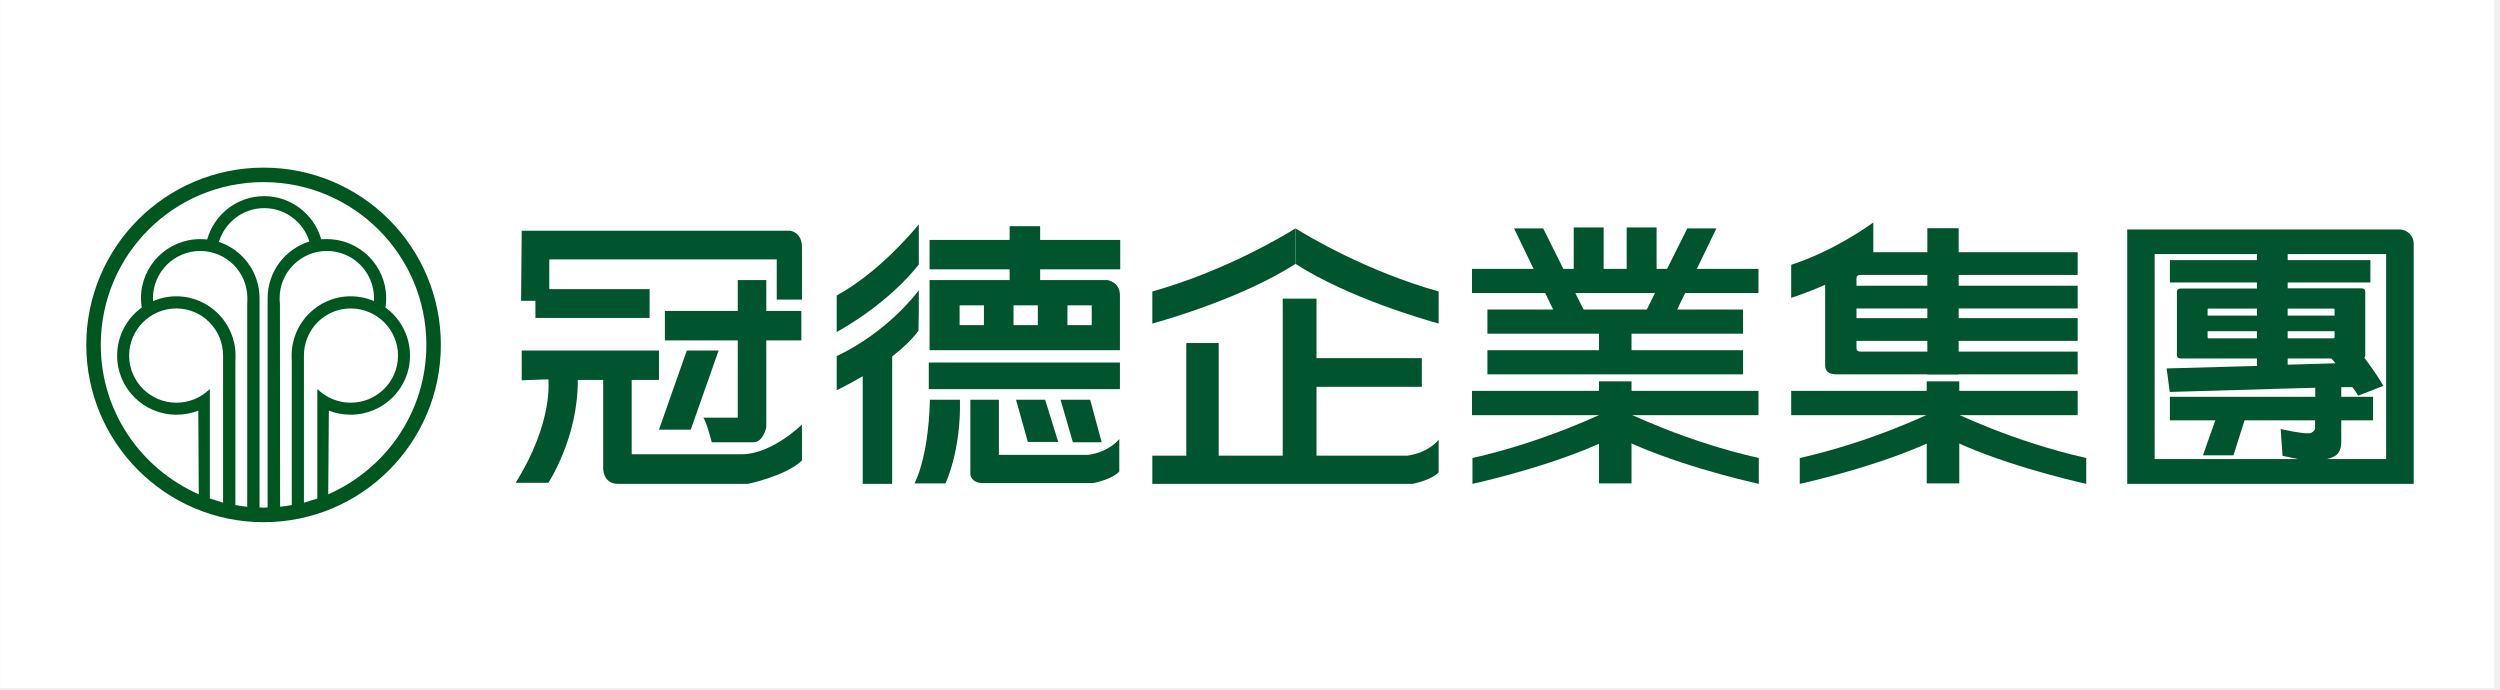
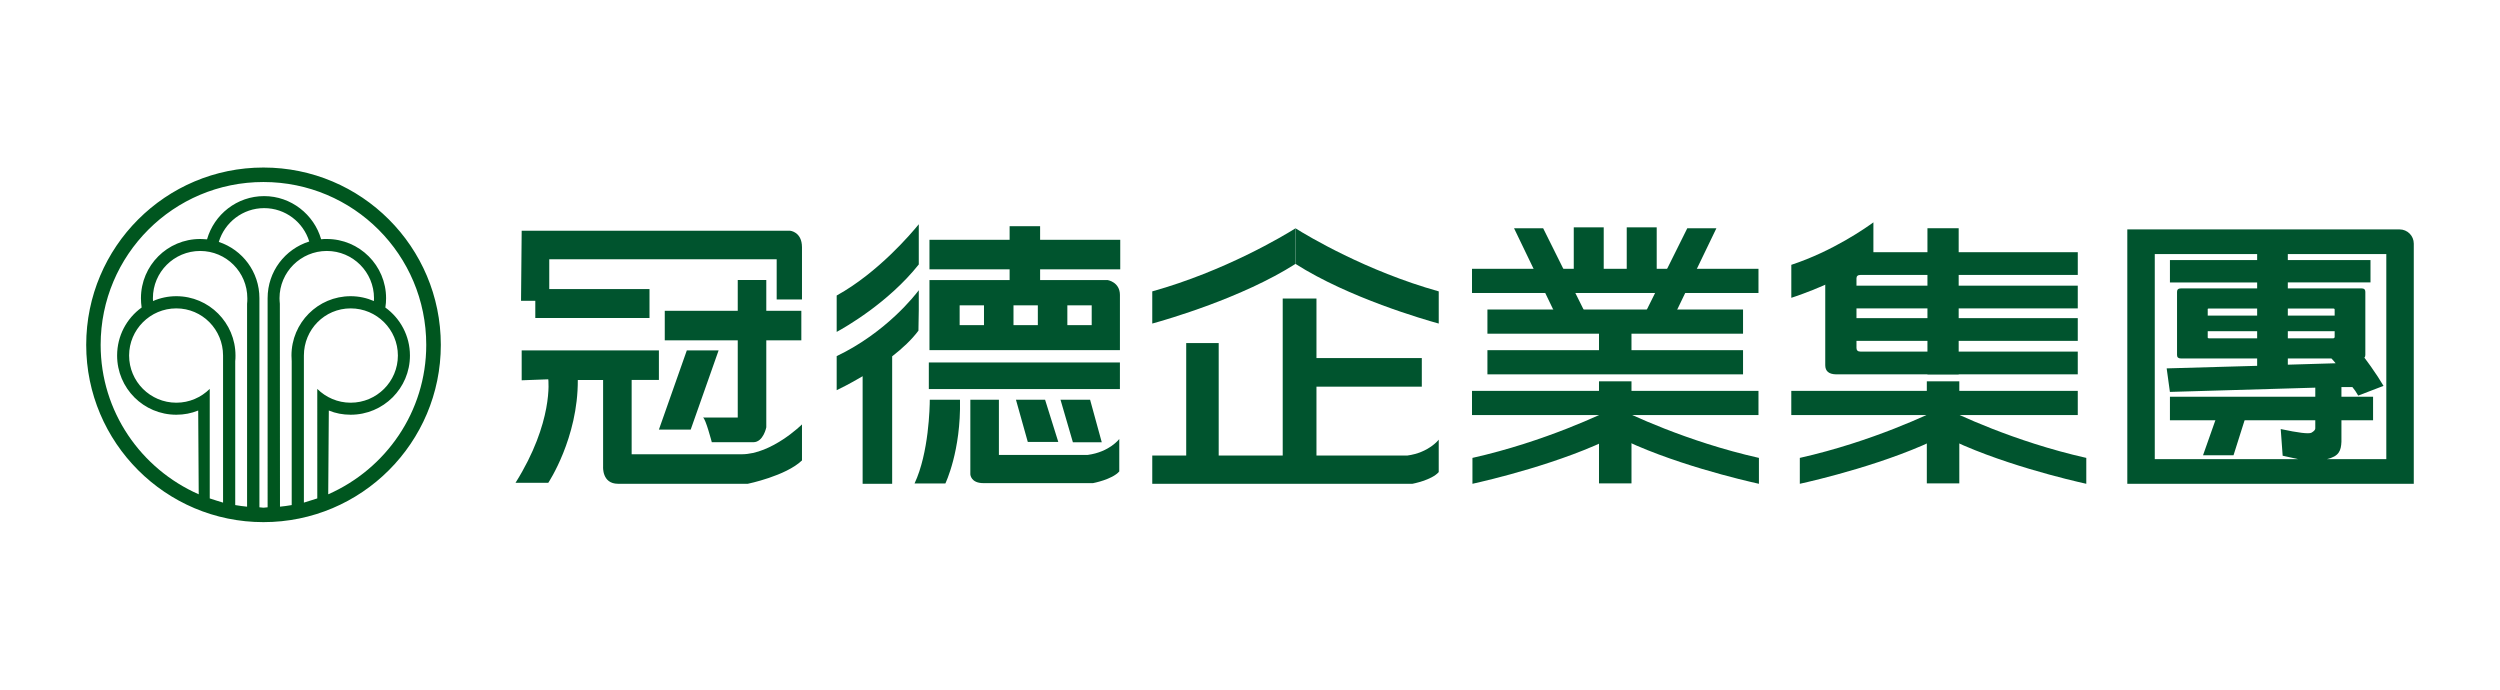
- <svg xmlns="http://www.w3.org/2000/svg" width="232" height="64" viewBox="34.24 552.63 160.46 44.27" fill="none">
-   <defs>
-     <clipPath id="clip7_2065_114237">
-       <rect width="232" height="64" fill="white" transform="translate(34.24 552.63) scale(0.69)" />
-     </clipPath>
-   </defs>
-   <g id="å å¾·ä¼æ¥­éå-03 1" clip-path="url(#clip7_2065_114237)">
-     <path id="Vector_127" d="M194.7 552.63H34.24V596.9H194.7V552.63Z" fill="white" />
-     <g id="Group_33">
-       <g id="Group_34">
-         <g id="Group_35">
-           <path id="Vector_128" d="M93.85 577.61H106.12V575.9H93.85V577.61ZM101 567.15H99.04V568.03H93.9V569.92H99.04V570.61H93.9V575.11H106.12V571.57C106.12 570.74 105.33 570.61 105.33 570.61H101V569.92H106.14V568.03H101V567.15ZM97.39 573.5H95.83V572.23H97.39V573.5ZM102.75 572.23H104.31V573.5H102.75V572.23ZM100.85 573.5H99.29V572.23H100.85V573.5ZM101.32 578.29H99.45L100.21 581H102.16L101.32 578.29ZM104.06 581.83H98.35V578.29H96.52V583.08C96.52 583.08 96.54 583.64 97.35 583.64H104.39C104.39 583.64 105.62 583.42 106.08 582.89V580.81C106.08 580.81 105.45 581.65 104.06 581.83ZM104.21 578.29H102.31L103.1 581.02H104.95L104.21 578.29ZM93.92 578.29C93.91 578.75 93.86 581.71 92.94 583.66H94.92C94.92 583.66 95.93 581.58 95.85 578.29H93.92ZM93.21 572.53V571.26C93 571.55 91.14 573.97 87.94 575.49V577.68C88.06 577.62 88.74 577.29 89.61 576.78V583.69H91.5V575.51C92.15 575.01 92.75 574.45 93.19 573.86L93.21 572.53ZM93.21 569.61L93.21 569.61V567.03C92.77 567.57 90.61 570.13 87.94 571.6V573.94C88.45 573.66 91.25 572.08 93.21 569.61Z" fill="#00542E" />
-         </g>
-         <g id="Group_36">
-           <path id="Vector_129" d="M84.94 567.44H67.72L67.68 571.94H68.6V573.04H75.93V571.19H69.49V569.28H84.09V571.86H85.71V568.5C85.71 567.51 84.94 567.44 84.94 567.44Z" fill="#00542E" />
-           <path id="Vector_130" d="M81.59 570.61V572.59H76.91V574.48H81.59V579.44H79.36C79.53 579.5 79.92 581.02 79.92 581.02H82.59C83.23 581.02 83.42 580.06 83.42 580.06V574.48H85.67V572.59H83.42V570.61H81.59Z" fill="#00542E" />
-           <path id="Vector_131" d="M78.57 580.21L80.36 575.13H78.32L76.53 580.21H78.57Z" fill="#00542E" />
-           <path id="Vector_132" d="M74.78 581.79V577.02H76.53V575.13H67.72V577.04L69.43 576.98C69.43 576.98 69.78 579.71 67.33 583.62H69.43C69.43 583.62 71.34 580.75 71.32 577.02H72.95V582.58C72.95 582.58 72.86 583.69 73.91 583.69H82.24C82.24 583.69 84.67 583.19 85.71 582.19V579.88C85.71 579.88 83.78 581.79 81.84 581.79L74.78 581.79Z" fill="#00542E" />
-         </g>
-         <g id="Group_37">
-           <g id="Group_38">
-             <path id="Vector_133" d="M116.57 582.55V571.8H118.74V575.62H125.5V577.46H118.74V582.55L116.57 582.55ZM110.38 582.55V574.65H112.46V582.55H110.38Z" fill="#00542E" />
-           </g>
-           <g id="Group_39">
-             <path id="Vector_134" d="M117.39 569.57L117.39 569.57V567.29C118.16 567.77 121.92 570.03 126.58 571.34V573.4C125.69 573.15 120.81 571.76 117.39 569.57Z" fill="#00542E" />
-             <path id="Vector_135" d="M117.39 569.57L117.39 569.57V567.29C116.62 567.77 112.86 570.03 108.2 571.34V573.4C109.09 573.15 113.97 571.76 117.39 569.57Z" fill="#00542E" />
-           </g>
-           <path id="Vector_136" d="M124.56 581.88H108.2V583.69H124.9C124.9 583.69 126.13 583.46 126.58 582.94V580.86C126.58 580.86 125.96 581.69 124.56 581.88Z" fill="#00542E" />
-         </g>
-         <g id="Group_40">
-           <g id="Group_41">
-             <path id="Vector_137" d="M175.64 581.86H177.6L178.36 579.46H176.49L175.64 581.86Z" fill="#00542E" />
-             <path id="Vector_138" d="M170.78 567.36C170.78 567.65 170.78 583.69 170.78 583.69C170.78 583.69 170.84 583.69 170.94 583.69H189.13C189.16 583.69 189.17 583.69 189.17 583.69V568.27C189.17 567.77 188.76 567.36 188.26 567.36H170.78ZM181.08 572.44H184.01C184.06 572.44 184.09 572.46 184.09 572.51V572.89H181.08V572.44ZM181.08 573.89H184.09V574.26C184.09 574.31 184.06 574.34 184.01 574.35H181.08V573.89ZM181.08 575.64H183.88C183.97 575.73 184.05 575.83 184.15 575.95L181.08 576.04V575.64ZM182.84 578.1H173.52V579.61H182.84V580.14C182.84 580.22 182.76 580.31 182.6 580.41C182.42 580.5 181.76 580.42 180.63 580.17L180.75 581.89C181.13 581.97 181.46 582.04 181.75 582.1H172.54C172.54 582.1 172.54 569.07 172.54 568.94C172.69 568.94 179.11 568.94 179.11 568.94V569.33H173.52V570.76H179.11V571.15H174.22C174.06 571.15 173.97 571.22 173.97 571.37V575.42C173.97 575.57 174.06 575.64 174.22 575.64H179.11V576.12L173.31 576.28L173.51 577.79C173.51 577.79 178.76 577.64 181.39 577.56C182.26 577.53 182.85 577.52 182.85 577.52V578.1H182.84ZM175.94 572.89V572.51C175.93 572.46 175.95 572.44 176 572.44H179.11V572.89H175.94ZM179.11 573.89V574.35H176C175.95 574.34 175.93 574.31 175.94 574.26V573.89H179.11ZM186.87 576.82C186.57 576.37 186.25 575.92 186 575.59C186.04 575.55 186.06 575.5 186.06 575.42V571.36C186.06 571.22 185.97 571.14 185.81 571.14H181.08V570.76H186.39V569.33H181.08V568.94H187.11C187.11 568.94 187.26 568.94 187.4 568.94C187.4 569.06 187.4 569.18 187.4 569.18V582.1H183.59C184.38 581.92 184.5 581.55 184.52 580.99V579.61H186.56V578.1H184.52V577.48H185.23C185.35 577.63 185.48 577.81 185.6 578.03L187.22 577.4C187.12 577.21 186.99 577.02 186.87 576.82Z" fill="#00542E" />
+ <svg xmlns="http://www.w3.org/2000/svg" width="232" height="64" viewBox="0 0 232 64" fill="none">
+   <rect width="232" height="64" fill="#515151" />
+   <g id="pc">
+     <path d="M-4491.5 -18896C-4491.5 -18897.1 -4490.6 -18898 -4489.5 -18898H50716.5C50717.6 -18898 50718.5 -18897.1 50718.5 -18896V16874C50718.5 16875.1 50717.6 16876 50716.5 16876H-4489.5C-4490.6 16876 -4491.5 16875.1 -4491.5 16874V-18896Z" fill="#888888" />
+     <path d="M-4489.5 -18898V-18897H50716.5V-18898V-18899H-4489.5V-18898ZM50718.5 -18896H50717.5V16874H50718.5H50719.5V-18896H50718.5ZM50716.5 16876V16875H-4489.5V16876V16877H50716.5V16876ZM-4491.5 16874H-4490.5V-18896H-4491.5H-4492.5V16874H-4491.5ZM-4489.5 16876V16875C-4490.05 16875 -4490.5 16874.6 -4490.5 16874H-4491.5H-4492.5C-4492.5 16875.7 -4491.16 16877 -4489.5 16877V16876ZM50718.5 16874H50717.5C50717.5 16874.6 50717.1 16875 50716.5 16875V16876V16877C50718.2 16877 50719.5 16875.7 50719.5 16874H50718.5ZM50716.5 -18898V-18897C50717.1 -18897 50717.5 -18896.6 50717.5 -18896H50718.5H50719.5C50719.5 -18897.7 50718.2 -18899 50716.5 -18899V-18898ZM-4489.5 -18898V-18899C-4491.16 -18899 -4492.5 -18897.7 -4492.5 -18896H-4491.5H-4490.5C-4490.5 -18896.6 -4490.05 -18897 -4489.5 -18897V-18898Z" fill="black" fill-opacity="0.1" />
+     <g id="ç¥ç¦è©&amp;LOGO">
+       <path d="M-3626.5 -3251C-3626.5 -3252.1 -3625.6 -3253 -3624.5 -3253H1969.5C1970.6 -3253 1971.5 -3252.1 1971.5 -3251V8035C1971.5 8036.1 1970.6 8037 1969.5 8037H-3624.5C-3625.6 8037 -3626.5 8036.1 -3626.5 8035V-3251Z" fill="#6E6E6E" />
+       <path d="M-3624.5 -3253V-3252H1969.5V-3253V-3254H-3624.5V-3253ZM1971.5 -3251H1970.5V8035H1971.5H1972.5V-3251H1971.5ZM1969.5 8037V8036H-3624.5V8037V8038H1969.5V8037ZM-3626.5 8035H-3625.5V-3251H-3626.5H-3627.5V8035H-3626.5ZM-3624.5 8037V8036C-3625.05 8036 -3625.5 8035.55 -3625.5 8035H-3626.5H-3627.5C-3627.5 8036.66 -3626.16 8038 -3624.5 8038V8037ZM1971.5 8035H1970.5C1970.5 8035.55 1970.05 8036 1969.5 8036V8037V8038C1971.16 8038 1972.5 8036.66 1972.5 8035H1971.5ZM1969.5 -3253V-3252C1970.05 -3252 1970.5 -3251.55 1970.5 -3251H1971.5H1972.5C1972.5 -3252.66 1971.16 -3254 1969.5 -3254V-3253ZM-3624.5 -3253V-3254C-3626.16 -3254 -3627.5 -3252.66 -3627.5 -3251H-3626.5H-3625.5C-3625.5 -3251.55 -3625.05 -3252 -3624.5 -3252V-3253Z" fill="white" fill-opacity="0.1" />
+       <g id="pcç¥ç¦è©0824">
+         <g id="å+ ±åµå¤¥ä¼´_02_3">
+           <mask id="path-5-inside-1_2065_114237" fill="white">
+             <path d="M-49.5 -40H1006.5V104H-49.5V-40Z" />
+           </mask>
+           <path d="M-49.5 -40H1006.5V104H-49.5V-40Z" fill="white" />
+           <path d="M1006.5 104V103H-49.5V104V105H1006.5V104Z" fill="#D9D9D9" mask="url(#path-5-inside-1_2065_114237)" />
+           <g id="å å¾·ä¼æ¥­éå-03 1" clip-path="url(#clip0_2065_114237)">
+             <path id="Vector" d="M232 0H0V64H232V0Z" fill="white" />
+             <g id="Group">
+               <g id="Group_2">
+                 <g id="Group_3">
+                   <path id="Vector_2" d="M86.195 36.104H103.928V33.635H86.195V36.104ZM96.522 20.99H93.692V22.254H86.254V24.994H93.692V25.988H86.254V32.491H103.929V27.373C103.929 26.169 102.785 25.988 102.785 25.988H96.522V24.994H103.959V22.254H96.522V20.99ZM91.314 30.172H89.055V28.336H91.314V30.172ZM99.05 28.336H101.31V30.172H99.05V28.336ZM96.311 30.172H94.052V28.336H96.311V30.172ZM96.984 37.097H94.281L95.379 41.011H98.209L96.984 37.097ZM100.948 42.215H92.698V37.097H90.047V44.021C90.047 44.021 90.079 44.834 91.254 44.834H101.431C101.431 44.834 103.207 44.503 103.869 43.75V40.74C103.868 40.74 102.966 41.945 100.948 42.215ZM101.161 37.097H98.415L99.564 41.041H102.243L101.161 37.097ZM86.284 37.097C86.281 37.759 86.2 42.037 84.87 44.864H87.731C87.731 44.864 89.192 41.849 89.087 37.097H86.284ZM85.263 28.771V26.932C84.957 27.342 82.269 30.839 77.644 33.048V36.211C77.819 36.128 78.805 35.653 80.052 34.912V44.895H82.793V33.067C83.725 32.344 84.599 31.536 85.231 30.685L85.263 28.771ZM85.261 24.543L85.263 24.537V20.809C84.629 21.591 81.51 25.291 77.644 27.424V30.801C78.388 30.397 82.427 28.111 85.261 24.543Z" fill="#00542E" />
+                 </g>
+                 <g id="Group_4">
+                   <path id="Vector_3" d="M73.31 21.41H48.412L48.352 27.913H49.676V29.508H60.274V26.828H50.971V24.059H72.076V27.792H74.424V22.945C74.423 21.5 73.31 21.41 73.31 21.41Z" fill="#00542E" />
+                   <path id="Vector_4" d="M68.463 25.984V28.844H61.69V31.584H68.463V38.75H65.242C65.481 38.84 66.055 41.038 66.055 41.038H69.907C70.841 41.038 71.112 39.653 71.112 39.653V31.584H74.364V28.844H71.112V25.984H68.463Z" fill="#00542E" />
+                   <path id="Vector_5" d="M64.097 39.865L66.686 32.52H63.736L61.147 39.865H64.097Z" fill="#00542E" />
+                   <path id="Vector_6" d="M58.617 42.154V35.26H61.146V32.52H48.412V35.291L50.88 35.2C50.88 35.2 51.391 39.144 47.84 44.804H50.88C50.88 44.804 53.65 40.65 53.62 35.261H55.968V43.298C55.968 43.298 55.848 44.895 57.354 44.895H69.397C69.397 44.895 72.919 44.172 74.424 42.727V39.386C74.424 39.386 71.624 42.156 68.824 42.156L58.617 42.154Z" fill="#00542E" />
+                 </g>
+                 <g id="Group_5">
+                   <g id="Group_6">
+                     <path id="Vector_7" d="M119.036 43.254V27.707H122.168V33.228H131.944V35.885H122.168V43.255L119.036 43.254ZM110.08 43.254V31.834H113.095V43.254H110.08Z" fill="#00542E" />
+                   </g>
+                   <g id="Group_7">
+                     <path id="Vector_8" d="M120.224 24.489L120.223 24.485V21.188C121.329 21.88 126.77 25.152 133.515 27.04V30.026C132.219 29.669 125.169 27.645 120.224 24.489Z" fill="#00542E" />
+                     <path id="Vector_9" d="M120.221 24.489L120.222 24.485V21.188C119.116 21.88 113.675 25.152 106.93 27.04V30.026C108.227 29.669 115.277 27.645 120.221 24.489Z" fill="#00542E" />
+                   </g>
+                   <path id="Vector_10" d="M130.594 42.275H106.93V44.895H131.076C131.076 44.895 132.852 44.564 133.514 43.811V40.801C133.514 40.801 132.612 42.005 130.594 42.275Z" fill="#00542E" />
+                 </g>
+                 <g id="Group_8">
+                   <g id="Group_9">
+                     <path id="Vector_11" d="M204.441 42.249H207.271L208.369 38.777H205.666L204.441 42.249Z" fill="#00542E" />
+                     <path id="Vector_12" d="M197.414 21.289C197.414 21.71 197.414 44.896 197.414 44.896C197.414 44.896 197.495 44.896 197.649 44.896H223.941C223.98 44.896 223.999 44.896 223.999 44.896V22.608C223.999 21.879 223.408 21.289 222.68 21.289H197.414ZM212.31 28.632H216.536C216.616 28.632 216.656 28.667 216.656 28.738V29.29H212.31V28.632ZM212.31 30.737H216.656V31.263C216.656 31.334 216.616 31.377 216.536 31.395H212.31V30.737ZM212.31 33.264H216.356C216.476 33.387 216.606 33.536 216.746 33.711L212.31 33.843V33.264ZM214.858 36.817H201.37V39.001H214.858V39.763C214.858 39.886 214.738 40.017 214.498 40.158C214.238 40.281 213.289 40.167 211.651 39.816L211.831 42.291C212.371 42.414 212.85 42.519 213.27 42.607H199.963C199.963 42.607 199.963 23.763 199.963 23.579C200.173 23.579 209.463 23.579 209.463 23.579V24.132H201.37V26.211H209.463V26.764H202.389C202.149 26.764 202.029 26.869 202.029 27.08V32.949C202.029 33.16 202.149 33.265 202.389 33.265H209.463V33.949L201.067 34.186L201.367 36.37C201.367 36.37 208.953 36.148 212.748 36.037C214.014 36 214.859 35.975 214.859 35.975V36.817H214.858ZM204.877 29.29V28.738C204.857 28.668 204.887 28.632 204.967 28.632H209.463V29.29H204.877ZM209.463 30.737V31.395H204.967C204.887 31.378 204.857 31.334 204.877 31.263V30.737H209.463ZM220.671 34.973C220.241 34.313 219.778 33.665 219.413 33.184C219.473 33.131 219.503 33.052 219.503 32.947V27.078C219.503 26.867 219.383 26.762 219.143 26.762H212.309V26.209H219.982V24.132H212.309V23.579H221.03C221.03 23.579 221.24 23.579 221.449 23.579C221.449 23.75 221.449 23.921 221.449 23.921V42.607H215.935C217.074 42.344 217.245 41.809 217.285 41.002V39.002H220.221V36.818H217.285V35.922H218.303C218.483 36.132 218.663 36.395 218.842 36.712L221.19 35.809C221.031 35.536 220.854 35.254 220.671 34.973Z" fill="#00542E" />
+                   </g>
+                 </g>
+                 <g id="Group_10">
+                   <g id="Group_11">
+                     <path id="Vector_13" d="M149.937 40.442L149.936 40.438V37.785C151.042 38.341 156.483 40.975 163.228 42.493V44.896C161.931 44.609 154.881 42.982 149.937 40.442Z" fill="#00542E" />
+                     <path id="Vector_14" d="M149.934 40.442L149.935 40.438V37.785C148.829 38.341 143.388 40.975 136.643 42.493V44.896C137.94 44.609 144.99 42.982 149.934 40.442Z" fill="#00542E" />
+                   </g>
+                   <path id="Vector_15" d="M151.401 30.285V34.562H148.387V30.27L151.401 30.285Z" fill="#00542E" />
+                   <g id="Group_12">
+                     <path id="Vector_16" d="M143.206 21.184H140.504L144.543 29.565H147.373L143.206 21.184Z" fill="#00542E" />
+                     <path id="Vector_17" d="M152.412 29.565H155.242L159.281 21.184H156.579L152.412 29.565Z" fill="#00542E" />
+                   </g>
+                   <path id="Vector_18" d="M163.187 36.273H136.602V38.517H163.187V36.273Z" fill="#00542E" />
+                   <path id="Vector_19" d="M163.187 24.945H136.602V27.189H163.187V24.945Z" fill="#00542E" />
+                   <path id="Vector_20" d="M161.754 28.723H138.033V30.967H161.754V28.723Z" fill="#00542E" />
+                   <path id="Vector_21" d="M161.754 32.496H138.033V34.74H161.754V32.496Z" fill="#00542E" />
+                   <path id="Vector_22" d="M148.825 21.098H146.045V24.97H148.825V21.098Z" fill="#00542E" />
+                   <path id="Vector_23" d="M153.742 21.098H150.961V24.97H153.742V21.098Z" fill="#00542E" />
+                   <path id="Vector_24" d="M151.402 35.387H148.387V44.858H151.402V35.387Z" fill="#00542E" />
+                 </g>
+                 <g id="Group_13">
+                   <path id="Vector_25" d="M173.851 23.907L173.852 20.633C173.218 21.099 170.1 23.304 166.234 24.576V27.637C166.976 27.396 171.017 26.034 173.851 23.907Z" fill="#00542E" />
+                   <g id="Group_14">
+                     <path id="Vector_26" d="M180.317 40.442L180.316 40.438V37.785C181.422 38.341 186.863 40.975 193.608 42.493V44.896C192.311 44.609 185.261 42.982 180.317 40.442Z" fill="#00542E" />
+                     <path id="Vector_27" d="M180.314 40.442L180.315 40.438V37.785C179.209 38.341 173.768 40.975 167.023 42.493V44.896C168.32 44.609 175.37 42.982 180.314 40.442Z" fill="#00542E" />
+                   </g>
+                   <path id="Vector_28" d="M181.764 25.514H192.818V23.402H182.73H179.393H170.564C170.564 23.402 169.974 23.402 169.383 23.402C169.383 23.466 169.383 23.531 169.383 23.531V33.89C169.383 34.44 169.714 34.724 170.378 34.739H178.866H181.763H192.817V34.09V32.628C192.817 32.628 191.269 32.628 189.332 32.628C186.092 32.628 181.763 32.628 181.763 32.628H178.866H172.661C172.407 32.628 172.281 32.515 172.281 32.288V31.632H178.866H181.763H192.817V29.52H181.763H178.866H172.281V28.622H178.866H181.763H192.817V26.51H181.763H178.866H172.281V25.83C172.281 25.62 172.408 25.514 172.661 25.514H178.866H181.764Z" fill="#00542E" />
+                   <path id="Vector_29" d="M192.817 36.273H166.232V38.517H192.817V36.273Z" fill="#00542E" />
+                   <path id="Vector_30" d="M181.765 21.18H178.867V34.74H181.765V21.18Z" fill="#00542E" />
+                   <path id="Vector_31" d="M181.824 35.387H178.809V44.858H181.824V35.387Z" fill="#00542E" />
+                 </g>
+                 <path id="Vector_32" d="M24.447 15.547C15.374 15.547 8 22.911 8 32.006C8 41.083 15.374 48.454 24.447 48.454C33.544 48.454 40.908 41.083 40.908 32.006C40.907 22.911 33.543 15.547 24.447 15.547ZM20.7 46.643C20.277 46.51 19.866 46.392 19.464 46.253V36.089C18.663 36.877 17.579 37.371 16.363 37.371C13.939 37.371 11.981 35.406 11.981 32.993C11.981 30.586 13.938 28.618 16.363 28.618C18.776 28.618 20.7 30.586 20.7 32.993V46.643ZM22.928 28.196V47.02C22.551 46.983 22.195 46.934 21.829 46.871V33.517C21.849 33.359 21.853 33.182 21.853 32.993C21.853 29.957 19.396 27.487 16.362 27.487C15.597 27.487 14.858 27.649 14.2 27.937C14.193 27.857 14.189 27.754 14.189 27.673C14.189 25.253 16.152 23.289 18.575 23.289C20.997 23.289 22.952 25.253 22.952 27.673C22.953 27.857 22.953 28.011 22.928 28.196ZM24.835 47.078C24.707 47.078 24.591 47.115 24.447 47.115C24.329 47.115 24.204 47.078 24.074 47.078V27.673C24.074 25.236 22.501 23.176 20.305 22.451C20.847 20.644 22.527 19.314 24.514 19.314C26.486 19.314 28.15 20.621 28.698 22.41C26.459 23.114 24.834 25.183 24.834 27.674L24.835 47.078ZM27.07 46.871C26.722 46.934 26.337 46.983 25.983 47.02L25.97 28.196C25.956 28.011 25.939 27.857 25.939 27.673C25.939 25.253 27.908 23.289 30.332 23.289C32.751 23.289 34.708 25.253 34.708 27.673C34.708 27.754 34.708 27.857 34.698 27.937C34.038 27.65 33.303 27.487 32.542 27.487C29.502 27.487 27.049 29.957 27.049 32.993C27.049 33.182 27.057 33.359 27.07 33.517V46.871ZM29.444 46.253C29.03 46.392 28.626 46.51 28.201 46.643V32.993C28.201 30.586 30.121 28.618 32.541 28.618C34.966 28.618 36.924 30.586 36.924 32.993C36.924 35.406 34.967 37.371 32.541 37.371C31.335 37.371 30.236 36.877 29.443 36.089L29.444 46.253ZM30.459 45.871L30.514 38.097C31.141 38.355 31.817 38.487 32.541 38.487C35.581 38.487 38.043 36.03 38.043 32.993C38.043 31.16 37.143 29.536 35.761 28.539C35.81 28.245 35.828 27.969 35.828 27.673C35.828 24.64 33.365 22.179 30.331 22.179C30.149 22.179 29.969 22.179 29.801 22.202C29.145 19.908 27.012 18.199 24.514 18.199C21.985 18.199 19.866 19.908 19.213 22.212C19.011 22.202 18.788 22.179 18.574 22.179C15.532 22.179 13.08 24.64 13.08 27.673C13.08 27.969 13.103 28.245 13.143 28.539C11.758 29.536 10.868 31.16 10.868 32.993C10.868 36.03 13.321 38.487 16.361 38.487C17.08 38.487 17.758 38.355 18.393 38.097L18.441 45.871C13.092 43.516 9.34 38.203 9.34 32.006C9.34 23.645 16.108 16.891 24.445 16.891C32.795 16.891 39.556 23.645 39.556 32.006C39.558 38.204 35.811 43.516 30.459 45.871Z" fill="#00561F" />
+               </g>
+             </g>
          </g>
        </g>
-         <g id="Group_42">
-           <g id="Group_43">
-             <path id="Vector_139" d="M137.94 580.61L137.94 580.6V578.77C138.71 579.15 142.47 580.98 147.13 582.03V583.69C146.24 583.49 141.36 582.36 137.94 580.61Z" fill="#00542E" />
-             <path id="Vector_140" d="M137.94 580.61L137.94 580.6V578.77C137.18 579.15 133.41 580.98 128.75 582.03V583.69C129.64 583.49 134.52 582.36 137.94 580.61Z" fill="#00542E" />
-           </g>
-           <path id="Vector_141" d="M138.96 573.58V576.54H136.87V573.57L138.96 573.58Z" fill="#00542E" />
-           <g id="Group_44">
-             <path id="Vector_142" d="M133.29 567.29H131.42L134.21 573.08H136.17L133.29 567.29Z" fill="#00542E" />
-             <path id="Vector_143" d="M139.65 573.08H141.61L144.41 567.29H142.54L139.65 573.08Z" fill="#00542E" />
-           </g>
-           <path id="Vector_144" d="M147.11 577.72H128.72V579.28H147.11V577.72Z" fill="#00542E" />
-           <path id="Vector_145" d="M147.11 569.89H128.72V571.44H147.11V569.89Z" fill="#00542E" />
-           <path id="Vector_146" d="M146.12 572.5H129.71V574.05H146.12V572.5Z" fill="#00542E" />
-           <path id="Vector_147" d="M146.12 575.11H129.71V576.66H146.12V575.11Z" fill="#00542E" />
-           <path id="Vector_148" d="M137.17 567.23H135.25V569.9H137.17V567.23Z" fill="#00542E" />
-           <path id="Vector_149" d="M140.57 567.23H138.65V569.9H140.57V567.23Z" fill="#00542E" />
-           <path id="Vector_150" d="M138.96 577.11H136.87V583.66H138.96V577.11Z" fill="#00542E" />
-         </g>
-         <g id="Group_45">
-           <path id="Vector_151" d="M154.48 569.17L154.48 566.91C154.04 567.23 151.89 568.75 149.21 569.63V571.75C149.73 571.58 152.52 570.64 154.48 569.17Z" fill="#00542E" />
-           <g id="Group_46">
-             <path id="Vector_152" d="M158.96 580.61L158.95 580.6V578.77C159.72 579.15 163.48 580.98 168.15 582.03V583.69C167.25 583.49 162.38 582.36 158.96 580.61Z" fill="#00542E" />
-             <path id="Vector_153" d="M158.95 580.61L158.95 580.6V578.77C158.19 579.15 154.43 580.98 149.76 582.03V583.69C150.66 583.49 155.53 582.36 158.95 580.61Z" fill="#00542E" />
-           </g>
-           <path id="Vector_154" d="M159.96 570.28H167.6V568.82H160.62H158.32H152.21C152.21 568.82 151.8 568.82 151.39 568.82C151.39 568.87 151.39 568.91 151.39 568.91V576.08C151.39 576.46 151.62 576.65 152.08 576.66H157.95H159.96H167.6V576.21V575.2C167.6 575.2 166.53 575.2 165.19 575.2C162.95 575.2 159.96 575.2 159.96 575.2H157.95H153.66C153.48 575.2 153.4 575.12 153.4 574.97V574.51H157.95H159.96H167.6V573.05H159.96H157.95H153.4V572.43H157.95H159.96H167.6V570.97H159.96H157.95H153.4V570.5C153.4 570.36 153.48 570.28 153.66 570.28H157.95H159.96Z" fill="#00542E" />
-           <path id="Vector_155" d="M167.6 577.72H149.21V579.28H167.6V577.72Z" fill="#00542E" />
-           <path id="Vector_156" d="M159.96 567.28H157.95V576.66H159.96V567.28Z" fill="#00542E" />
-           <path id="Vector_157" d="M160 577.11H157.91V583.66H160V577.11Z" fill="#00542E" />
-         </g>
-         <path id="Vector_158" d="M51.15 563.39C44.87 563.39 39.77 568.48 39.77 574.77C39.77 581.05 44.87 586.15 51.15 586.15C57.44 586.15 62.53 581.05 62.53 574.77C62.53 568.48 57.44 563.39 51.15 563.39ZM48.55 584.9C48.26 584.8 47.98 584.72 47.7 584.63V577.6C47.15 578.14 46.4 578.48 45.55 578.48C43.88 578.48 42.52 577.12 42.52 575.46C42.52 573.79 43.88 572.43 45.55 572.43C47.22 572.43 48.55 573.79 48.55 575.46V584.9ZM50.1 572.14V585.16C49.83 585.13 49.59 585.1 49.34 585.05V575.82C49.35 575.71 49.35 575.59 49.35 575.46C49.35 573.36 47.65 571.65 45.55 571.65C45.02 571.65 44.51 571.76 44.06 571.96C44.05 571.9 44.05 571.83 44.05 571.77C44.05 570.1 45.41 568.74 47.08 568.74C48.76 568.74 50.11 570.1 50.11 571.77C50.11 571.9 50.11 572.01 50.1 572.14ZM51.41 585.2C51.33 585.2 51.25 585.22 51.15 585.22C51.06 585.22 50.98 585.2 50.89 585.2V571.77C50.89 570.09 49.8 568.66 48.28 568.16C48.66 566.91 49.82 565.99 51.19 565.99C52.56 565.99 53.71 566.9 54.09 568.13C52.54 568.62 51.41 570.05 51.41 571.78L51.41 585.2ZM52.96 585.05C52.72 585.1 52.45 585.13 52.21 585.16L52.2 572.14C52.19 572.01 52.18 571.9 52.18 571.77C52.18 570.1 53.54 568.74 55.22 568.74C56.89 568.74 58.24 570.1 58.24 571.77C58.24 571.83 58.24 571.9 58.24 571.96C57.78 571.76 57.27 571.65 56.74 571.65C54.64 571.65 52.95 573.36 52.95 575.46C52.95 575.59 52.95 575.71 52.96 575.82V585.05ZM54.6 584.63C54.32 584.72 54.04 584.8 53.74 584.9V575.46C53.74 573.79 55.07 572.43 56.74 572.43C58.42 572.43 59.78 573.79 59.78 575.46C59.78 577.12 58.42 578.48 56.74 578.48C55.91 578.48 55.15 578.14 54.6 577.6L54.6 584.63ZM55.3 584.36L55.34 578.99C55.78 579.16 56.24 579.25 56.74 579.25C58.85 579.25 60.55 577.55 60.55 575.46C60.55 574.19 59.93 573.06 58.97 572.37C59.01 572.17 59.02 571.98 59.02 571.77C59.02 569.68 57.31 567.98 55.22 567.98C55.09 567.98 54.97 567.98 54.85 567.99C54.4 566.4 52.92 565.22 51.19 565.22C49.44 565.22 47.98 566.4 47.53 568C47.39 567.99 47.23 567.98 47.08 567.98C44.98 567.98 43.28 569.68 43.28 571.77C43.28 571.98 43.3 572.17 43.33 572.37C42.37 573.06 41.75 574.19 41.75 575.46C41.75 577.55 43.45 579.25 45.55 579.25C46.05 579.25 46.52 579.16 46.96 578.99L46.99 584.36C43.29 582.73 40.7 579.06 40.7 574.77C40.7 568.99 45.38 564.32 51.14 564.32C56.92 564.32 61.6 568.99 61.6 574.77C61.6 579.06 59.01 582.73 55.3 584.36Z" fill="#00561F" />
      </g>
    </g>
  </g>
+   <defs>
+     <clipPath id="clip0_2065_114237">
+       <rect width="232" height="64" fill="white" />
+     </clipPath>
+   </defs>
</svg>
